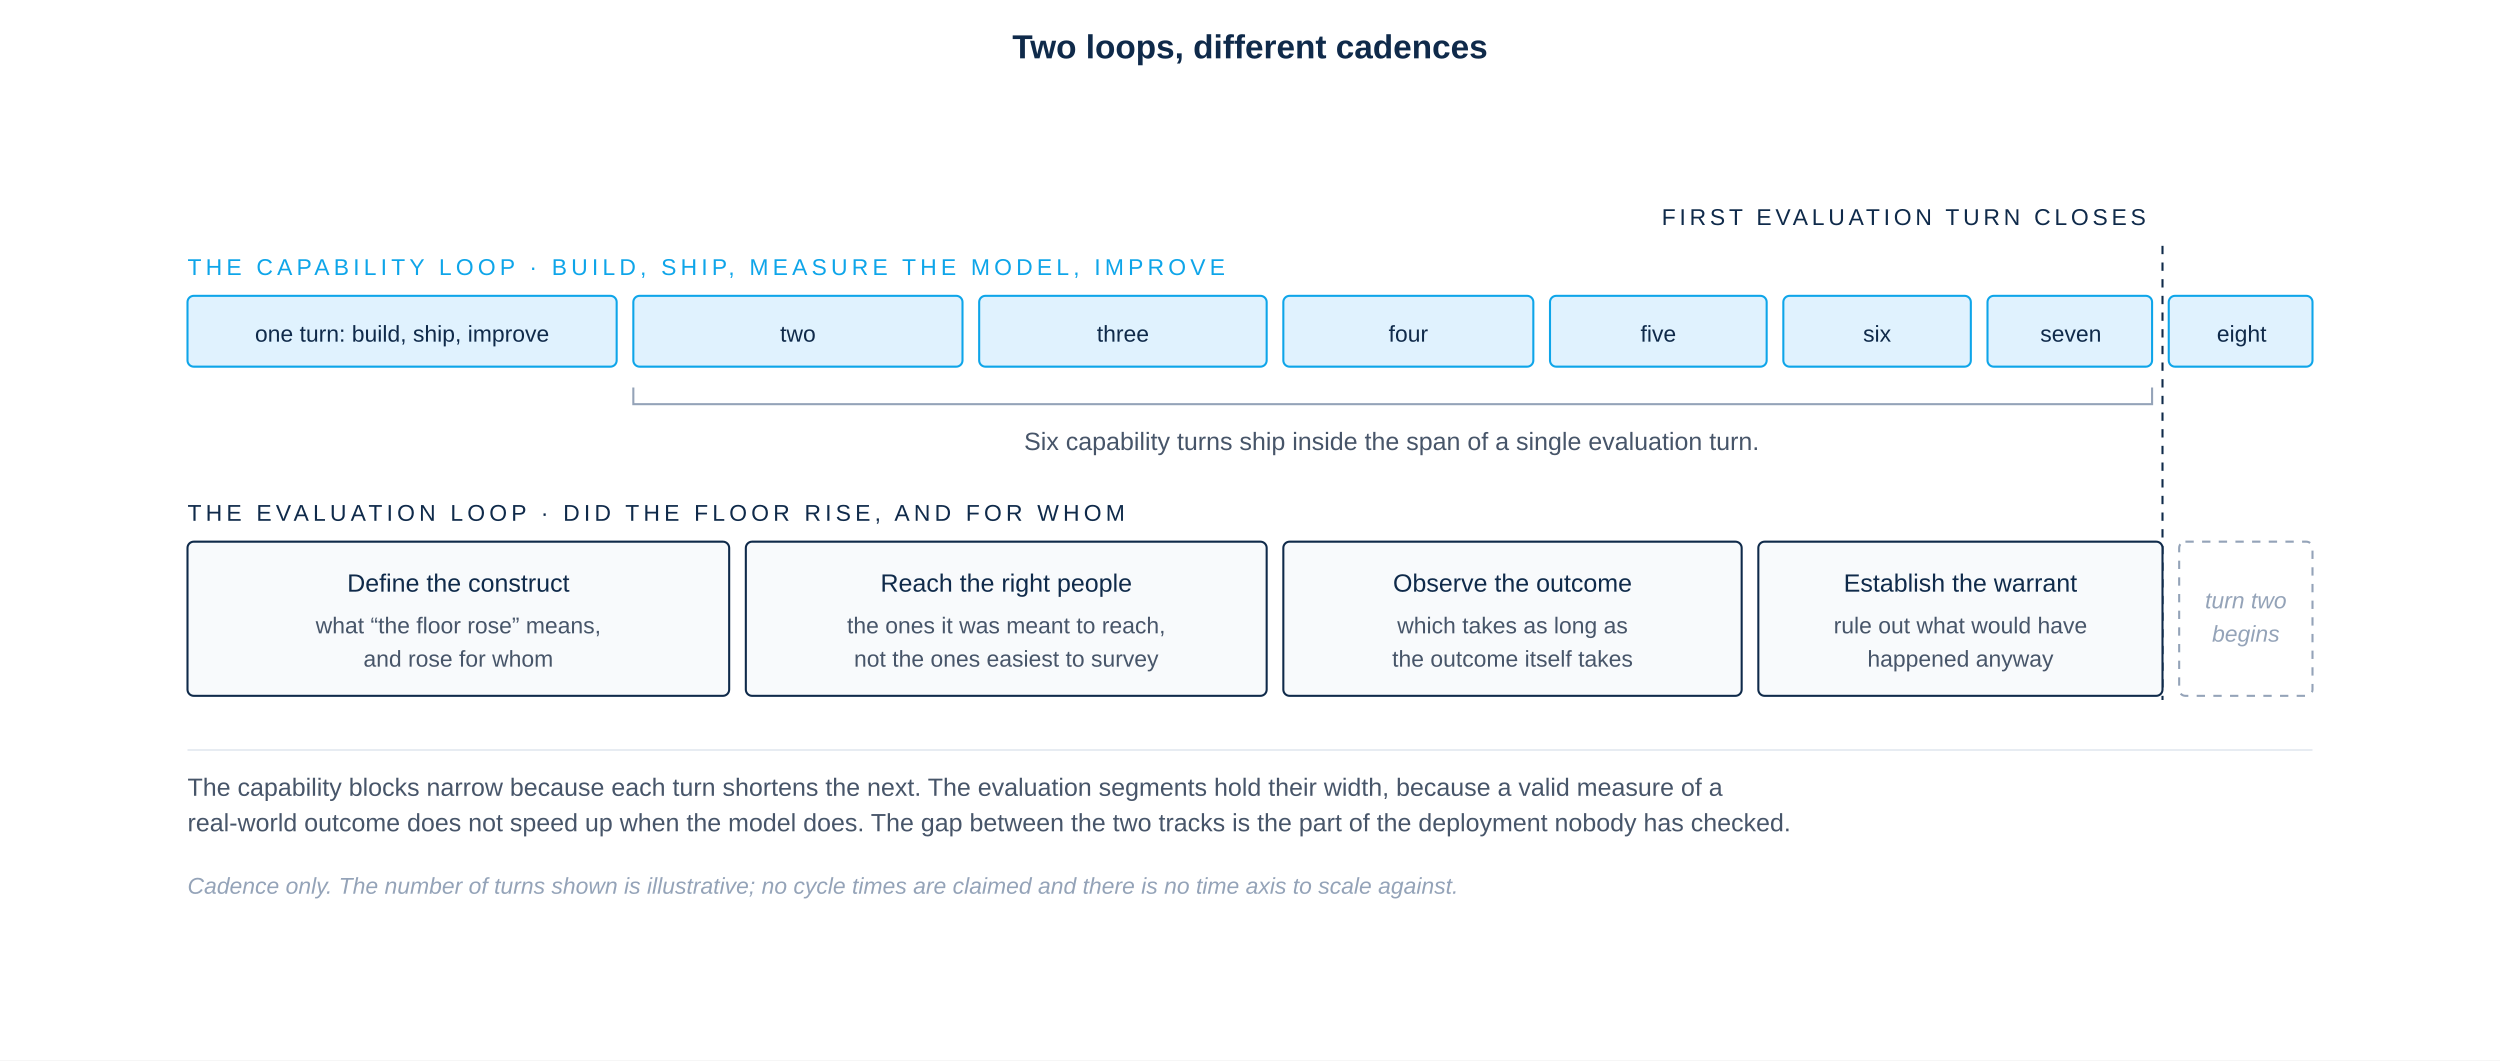
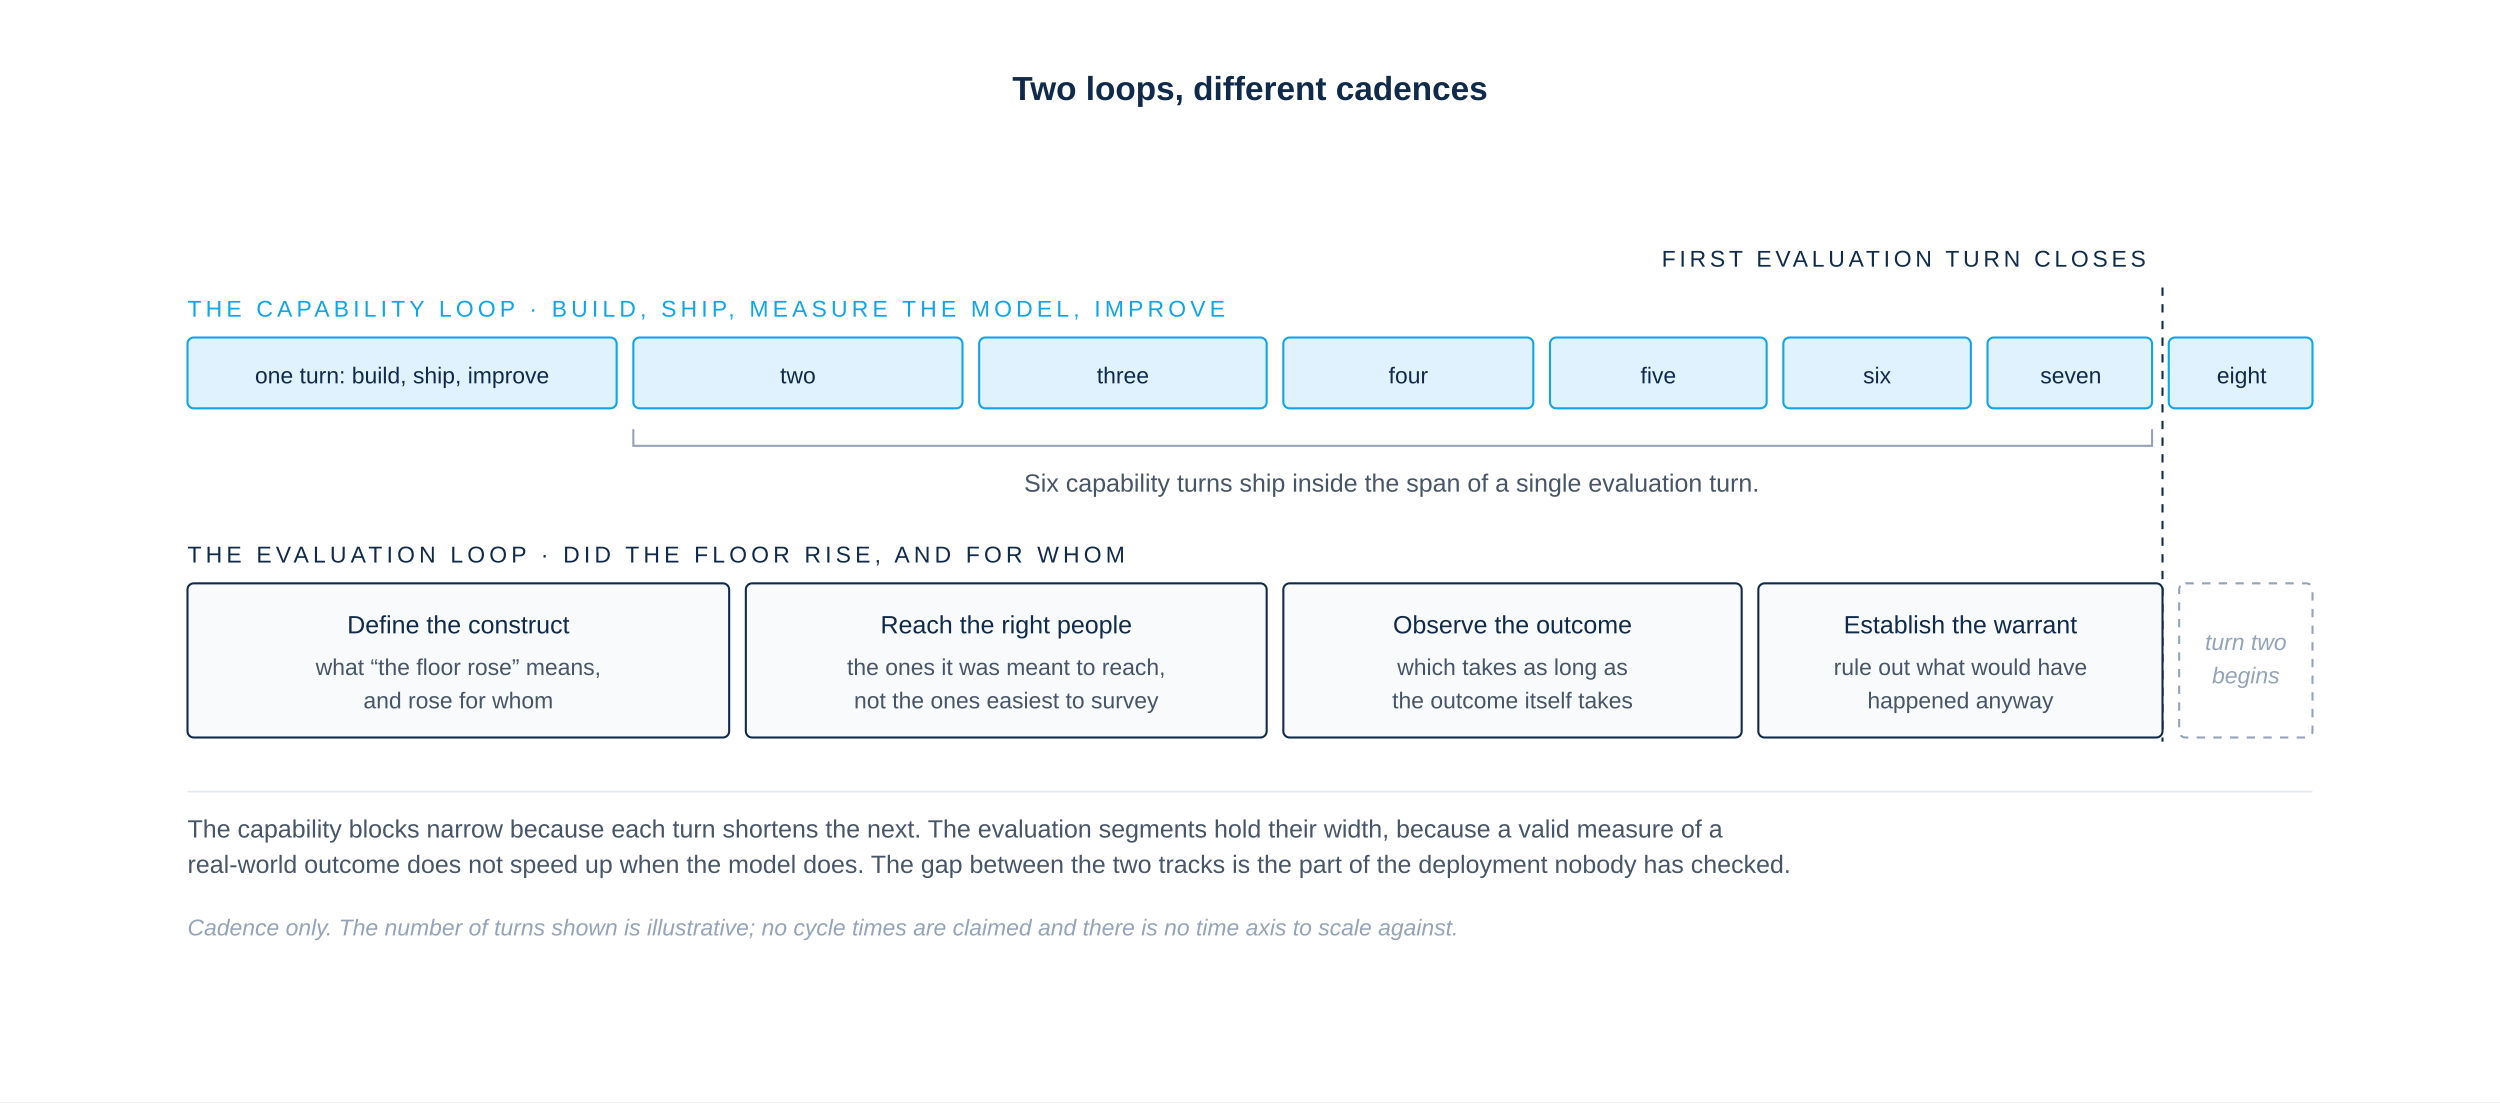
- <svg xmlns="http://www.w3.org/2000/svg" viewBox="0 -110 1200 509" role="img">
-   <rect x="0" y="-110" width="1200" height="509" fill="#FFFFFF" />
-   <text x="600" y="-82" font-family="-apple-system, BlinkMacSystemFont, 'Helvetica Neue', Arial, sans-serif" font-size="16" font-weight="700" fill="#0F2A4A" text-anchor="middle">Two loops, different cadences</text>
-   <g transform="translate(0, -178)">
-     <text x="1030" y="176" font-family="-apple-system, BlinkMacSystemFont, 'Helvetica Neue', Arial, sans-serif" font-size="11" font-weight="500" letter-spacing="1.8" fill="#0F2A4A" text-anchor="end">FIRST EVALUATION TURN CLOSES</text>
-     <line x1="1038" y1="186" x2="1038" y2="404" stroke="#0F2A4A" stroke-width="1" stroke-dasharray="4 4" />
-     <text x="90" y="200" font-family="-apple-system, BlinkMacSystemFont, 'Helvetica Neue', Arial, sans-serif" font-size="11" font-weight="500" letter-spacing="2" fill="#0EA5E9">THE CAPABILITY LOOP  ·  BUILD, SHIP, MEASURE THE MODEL, IMPROVE</text>
-     <g fill="#E0F2FE" stroke="#0EA5E9" stroke-width="1">
-       <rect x="90" y="210" width="206" height="34" rx="3" />
-       <rect x="304" y="210" width="158" height="34" rx="3" />
-       <rect x="470" y="210" width="138" height="34" rx="3" />
-       <rect x="616" y="210" width="120" height="34" rx="3" />
-       <rect x="744" y="210" width="104" height="34" rx="3" />
-       <rect x="856" y="210" width="90" height="34" rx="3" />
-       <rect x="954" y="210" width="79" height="34" rx="3" />
-       <rect x="1041" y="210" width="69" height="34" rx="3" />
-     </g>
-     <text x="193" y="232" font-family="-apple-system, BlinkMacSystemFont, 'Helvetica Neue', Arial, sans-serif" font-size="11" fill="#0F2A4A" text-anchor="middle">one turn: build, ship, improve</text>
-     <g font-family="-apple-system, BlinkMacSystemFont, 'Helvetica Neue', Arial, sans-serif" font-size="11" fill="#0F2A4A" text-anchor="middle">
-       <text x="383" y="232">two</text>
-       <text x="539" y="232">three</text>
-       <text x="676" y="232">four</text>
-       <text x="796" y="232">five</text>
-       <text x="901" y="232">six</text>
-       <text x="994" y="232">seven</text>
-       <text x="1076" y="232">eight</text>
-     </g>
-     <path d="M 304 254 L 304 262 L 1033 262 L 1033 254" fill="none" stroke="#94A3B8" stroke-width="1" />
-     <text x="668" y="284" font-family="-apple-system, BlinkMacSystemFont, 'Helvetica Neue', Arial, sans-serif" font-size="12" fill="#475569" text-anchor="middle">Six capability turns ship inside the span of a single evaluation turn.</text>
-     <text x="90" y="318" font-family="-apple-system, BlinkMacSystemFont, 'Helvetica Neue', Arial, sans-serif" font-size="11" font-weight="500" letter-spacing="2" fill="#0F2A4A">THE EVALUATION LOOP  ·  DID THE FLOOR RISE, AND FOR WHOM</text>
-     <g fill="#F8FAFC" stroke="#0F2A4A" stroke-width="1">
-       <rect x="90" y="328" width="260" height="74" rx="3" />
-       <rect x="358" y="328" width="250" height="74" rx="3" />
-       <rect x="616" y="328" width="220" height="74" rx="3" />
-       <rect x="844" y="328" width="194" height="74" rx="3" />
-     </g>
-     <rect x="1046" y="328" width="64" height="74" rx="3" fill="#FFFFFF" stroke="#94A3B8" stroke-width="1" stroke-dasharray="4 4" />
-     <g font-family="-apple-system, BlinkMacSystemFont, 'Helvetica Neue', Arial, sans-serif" font-size="12" font-weight="500" fill="#0F2A4A" text-anchor="middle">
-       <text x="220" y="352">Define the construct</text>
-       <text x="483" y="352">Reach the right people</text>
-       <text x="726" y="352">Observe the outcome</text>
-       <text x="941" y="352">Establish the warrant</text>
-     </g>
-     <g font-family="-apple-system, BlinkMacSystemFont, 'Helvetica Neue', Arial, sans-serif" font-size="11" fill="#475569" text-anchor="middle">
-       <text x="220" y="372">what “the floor rose” means,</text>
-       <text x="220" y="388">and rose for whom</text>
-       <text x="483" y="372">the ones it was meant to reach,</text>
-       <text x="483" y="388">not the ones easiest to survey</text>
-       <text x="726" y="372">which takes as long as</text>
-       <text x="726" y="388">the outcome itself takes</text>
-       <text x="941" y="372">rule out what would have</text>
-       <text x="941" y="388">happened anyway</text>
-     </g>
-     <text x="1078" y="360" font-family="-apple-system, BlinkMacSystemFont, 'Helvetica Neue', Arial, sans-serif" font-size="11" font-style="italic" fill="#94A3B8" text-anchor="middle">turn two</text>
-     <text x="1078" y="376" font-family="-apple-system, BlinkMacSystemFont, 'Helvetica Neue', Arial, sans-serif" font-size="11" font-style="italic" fill="#94A3B8" text-anchor="middle">begins</text>
-     <line x1="90" y1="428" x2="1110" y2="428" stroke="#E2E8F0" stroke-width="0.8" />
-     <text x="90" y="450" font-family="-apple-system, BlinkMacSystemFont, 'Helvetica Neue', Arial, sans-serif" font-size="12" fill="#475569">The capability blocks narrow because each turn shortens the next. The evaluation segments hold their width, because a valid measure of a</text>
-     <text x="90" y="467" font-family="-apple-system, BlinkMacSystemFont, 'Helvetica Neue', Arial, sans-serif" font-size="12" fill="#475569">real-world outcome does not speed up when the model does. The gap between the two tracks is the part of the deployment nobody has checked.</text>
-     <text x="90" y="497" font-family="-apple-system, BlinkMacSystemFont, 'Helvetica Neue', Arial, sans-serif" font-size="11" font-style="italic" fill="#94A3B8">Cadence only. The number of turns shown is illustrative; no cycle times are claimed and there is no time axis to scale against.</text>
+ <svg xmlns="http://www.w3.org/2000/svg" viewBox="0 0 1200 529" role="img">
+   <rect x="0" y="0" width="1200" height="529" fill="#FFFFFF" />
+   <text x="600" y="48" font-family="-apple-system, BlinkMacSystemFont, 'Helvetica Neue', Arial, sans-serif" font-size="16" font-weight="700" fill="#0F2A4A" text-anchor="middle">Two loops, different cadences</text>
+   <text x="1030" y="128" font-family="-apple-system, BlinkMacSystemFont, 'Helvetica Neue', Arial, sans-serif" font-size="11" font-weight="500" letter-spacing="1.8" fill="#0F2A4A" text-anchor="end">FIRST EVALUATION TURN CLOSES</text>
+   <line x1="1038" y1="138" x2="1038" y2="356" stroke="#0F2A4A" stroke-width="1" stroke-dasharray="4 4" />
+   <text x="90" y="152" font-family="-apple-system, BlinkMacSystemFont, 'Helvetica Neue', Arial, sans-serif" font-size="11" font-weight="500" letter-spacing="2" fill="#0EA5E9">THE CAPABILITY LOOP  ·  BUILD, SHIP, MEASURE THE MODEL, IMPROVE</text>
+   <g fill="#E0F2FE" stroke="#0EA5E9" stroke-width="1">
+     <rect x="90" y="162" width="206" height="34" rx="3" />
+     <rect x="304" y="162" width="158" height="34" rx="3" />
+     <rect x="470" y="162" width="138" height="34" rx="3" />
+     <rect x="616" y="162" width="120" height="34" rx="3" />
+     <rect x="744" y="162" width="104" height="34" rx="3" />
+     <rect x="856" y="162" width="90" height="34" rx="3" />
+     <rect x="954" y="162" width="79" height="34" rx="3" />
+     <rect x="1041" y="162" width="69" height="34" rx="3" />
  </g>
+   <text x="193" y="184" font-family="-apple-system, BlinkMacSystemFont, 'Helvetica Neue', Arial, sans-serif" font-size="11" fill="#0F2A4A" text-anchor="middle">one turn: build, ship, improve</text>
+   <g font-family="-apple-system, BlinkMacSystemFont, 'Helvetica Neue', Arial, sans-serif" font-size="11" fill="#0F2A4A" text-anchor="middle">
+     <text x="383" y="184">two</text>
+     <text x="539" y="184">three</text>
+     <text x="676" y="184">four</text>
+     <text x="796" y="184">five</text>
+     <text x="901" y="184">six</text>
+     <text x="994" y="184">seven</text>
+     <text x="1076" y="184">eight</text>
+   </g>
+   <path d="M 304 206 L 304 214 L 1033 214 L 1033 206" fill="none" stroke="#94A3B8" stroke-width="1" />
+   <text x="668" y="236" font-family="-apple-system, BlinkMacSystemFont, 'Helvetica Neue', Arial, sans-serif" font-size="12" fill="#475569" text-anchor="middle">Six capability turns ship inside the span of a single evaluation turn.</text>
+   <text x="90" y="270" font-family="-apple-system, BlinkMacSystemFont, 'Helvetica Neue', Arial, sans-serif" font-size="11" font-weight="500" letter-spacing="2" fill="#0F2A4A">THE EVALUATION LOOP  ·  DID THE FLOOR RISE, AND FOR WHOM</text>
+   <g fill="#F8FAFC" stroke="#0F2A4A" stroke-width="1">
+     <rect x="90" y="280" width="260" height="74" rx="3" />
+     <rect x="358" y="280" width="250" height="74" rx="3" />
+     <rect x="616" y="280" width="220" height="74" rx="3" />
+     <rect x="844" y="280" width="194" height="74" rx="3" />
+   </g>
+   <rect x="1046" y="280" width="64" height="74" rx="3" fill="#FFFFFF" stroke="#94A3B8" stroke-width="1" stroke-dasharray="4 4" />
+   <g font-family="-apple-system, BlinkMacSystemFont, 'Helvetica Neue', Arial, sans-serif" font-size="12" font-weight="500" fill="#0F2A4A" text-anchor="middle">
+     <text x="220" y="304">Define the construct</text>
+     <text x="483" y="304">Reach the right people</text>
+     <text x="726" y="304">Observe the outcome</text>
+     <text x="941" y="304">Establish the warrant</text>
+   </g>
+   <g font-family="-apple-system, BlinkMacSystemFont, 'Helvetica Neue', Arial, sans-serif" font-size="11" fill="#475569" text-anchor="middle">
+     <text x="220" y="324">what “the floor rose” means,</text>
+     <text x="220" y="340">and rose for whom</text>
+     <text x="483" y="324">the ones it was meant to reach,</text>
+     <text x="483" y="340">not the ones easiest to survey</text>
+     <text x="726" y="324">which takes as long as</text>
+     <text x="726" y="340">the outcome itself takes</text>
+     <text x="941" y="324">rule out what would have</text>
+     <text x="941" y="340">happened anyway</text>
+   </g>
+   <text x="1078" y="312" font-family="-apple-system, BlinkMacSystemFont, 'Helvetica Neue', Arial, sans-serif" font-size="11" font-style="italic" fill="#94A3B8" text-anchor="middle">turn two</text>
+   <text x="1078" y="328" font-family="-apple-system, BlinkMacSystemFont, 'Helvetica Neue', Arial, sans-serif" font-size="11" font-style="italic" fill="#94A3B8" text-anchor="middle">begins</text>
+   <line x1="90" y1="380" x2="1110" y2="380" stroke="#E2E8F0" stroke-width="0.8" />
+   <text x="90" y="402" font-family="-apple-system, BlinkMacSystemFont, 'Helvetica Neue', Arial, sans-serif" font-size="12" fill="#475569">The capability blocks narrow because each turn shortens the next. The evaluation segments hold their width, because a valid measure of a</text>
+   <text x="90" y="419" font-family="-apple-system, BlinkMacSystemFont, 'Helvetica Neue', Arial, sans-serif" font-size="12" fill="#475569">real-world outcome does not speed up when the model does. The gap between the two tracks is the part of the deployment nobody has checked.</text>
+   <text x="90" y="449" font-family="-apple-system, BlinkMacSystemFont, 'Helvetica Neue', Arial, sans-serif" font-size="11" font-style="italic" fill="#94A3B8">Cadence only. The number of turns shown is illustrative; no cycle times are claimed and there is no time axis to scale against.</text>
</svg>
